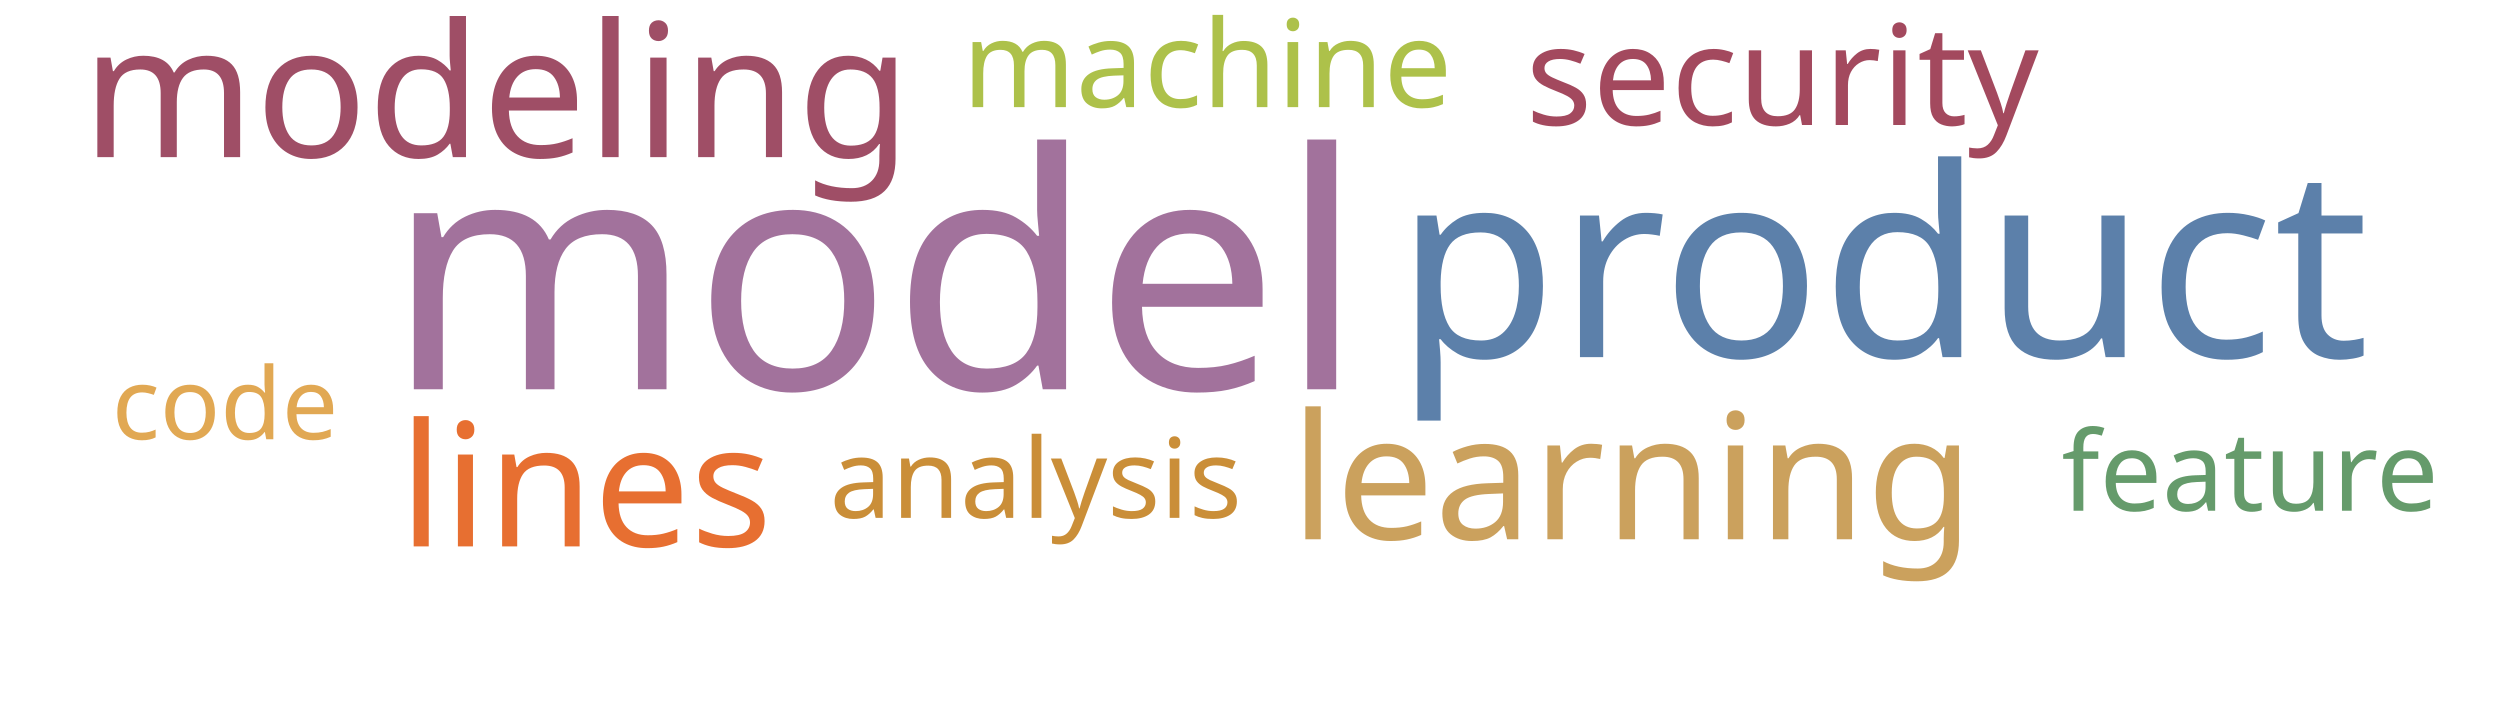
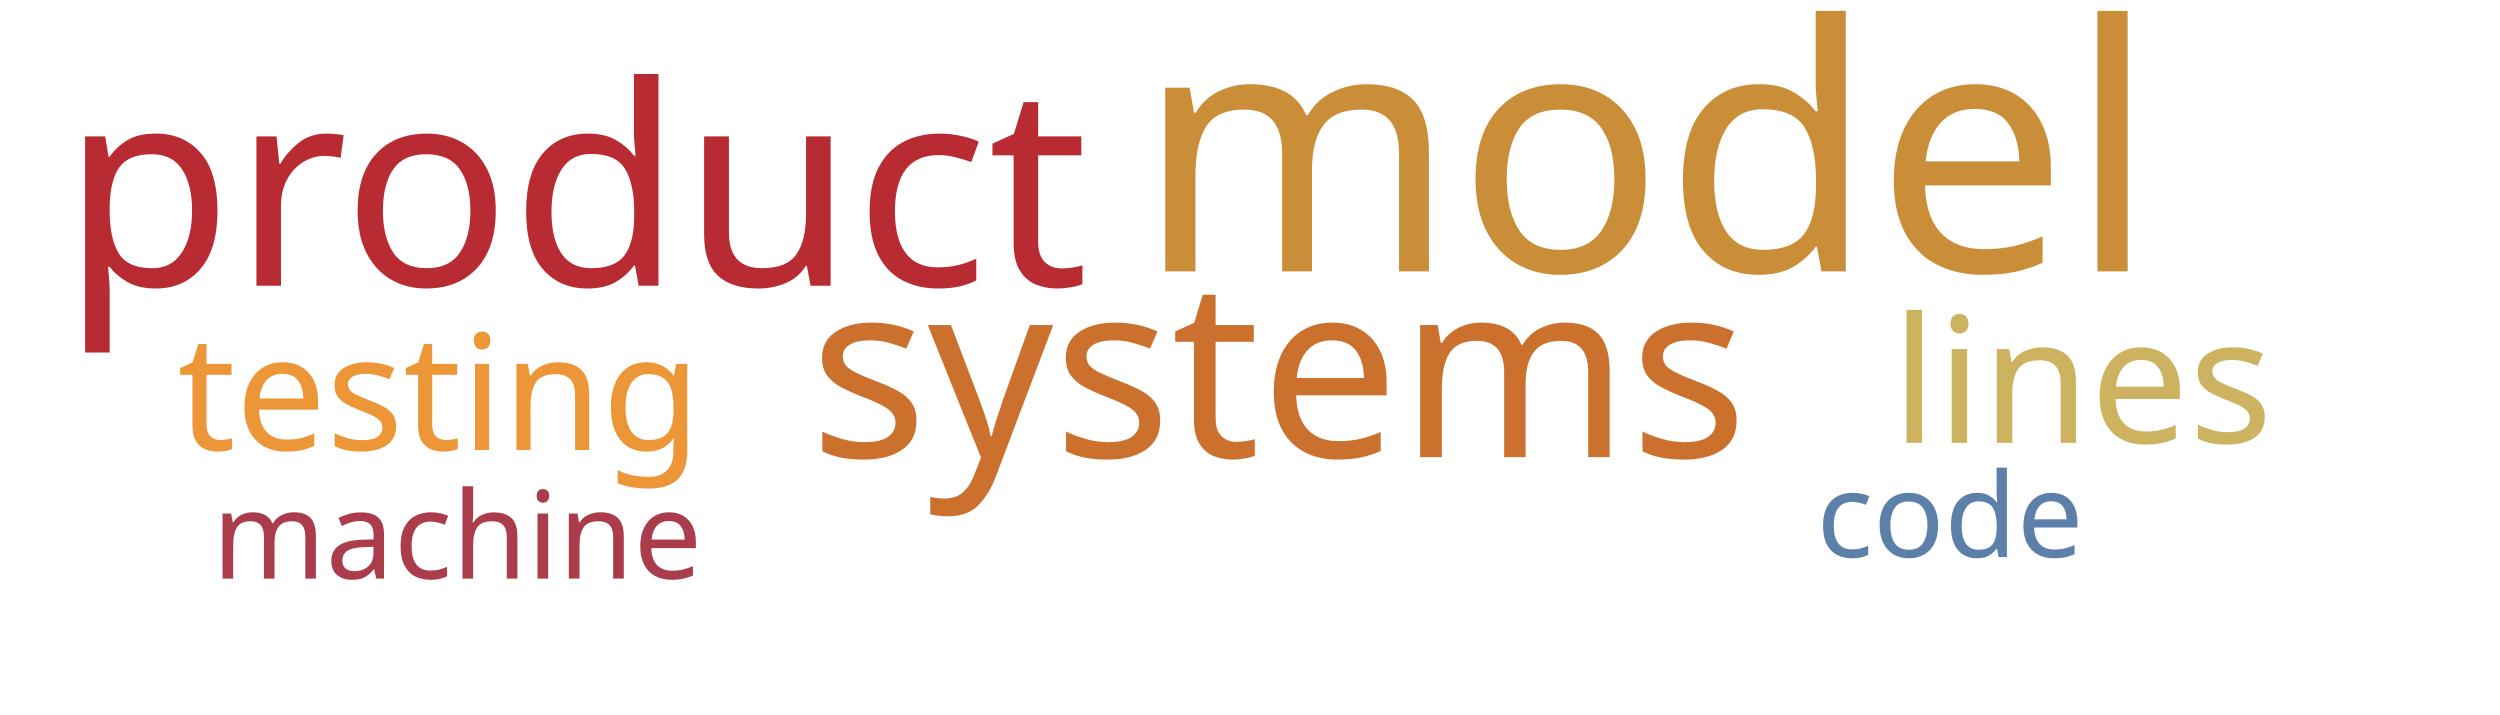
<svg xmlns="http://www.w3.org/2000/svg" width="700" height="200">
  <g transform="translate(350, 100)">
-     <text text-anchor="middle" style="font-family: Impact; font-size: 92px; fill: #a2729c" transform="translate(-105,9)rotate(0)">model</text>
-     <text text-anchor="middle" style="font-family: Impact; font-size: 74px; fill: #5c80aa" transform="translate(177,0)rotate(0)">product</text>
-     <text text-anchor="middle" style="font-family: Impact; font-size: 52px; fill: #9f4e66" transform="translate(-211,-56)rotate(0)">modeling</text>
-     <text text-anchor="middle" style="font-family: Impact; font-size: 49px; fill: #cba15d" transform="translate(107,51)rotate(0)">learning</text>
-     <text text-anchor="middle" style="font-family: Impact; font-size: 48px; fill: #e76f31" transform="translate(-186,53)rotate(0)">lines</text>
-     <text text-anchor="middle" style="font-family: Impact; font-size: 39px; fill: #a3495e" transform="translate(149,-65)rotate(0)">security</text>
-     <text text-anchor="middle" style="font-family: Impact; font-size: 34px; fill: #adc14a" transform="translate(-12,-70)rotate(0)">machine</text>
-     <text text-anchor="middle" style="font-family: Impact; font-size: 31px; fill: #659b6b" transform="translate(280,43)rotate(0)">feature</text>
-     <text text-anchor="middle" style="font-family: Impact; font-size: 31px; fill: #ca8e38" transform="translate(-60,45)rotate(0)">analysis</text>
-     <text text-anchor="middle" style="font-family: Impact; font-size: 28px; fill: #e1a853" transform="translate(-287,23)rotate(0)">code</text>
+     <text text-anchor="middle" style="font-family: Impact; font-size: 96px; fill: #ca8e38" transform="translate(111,-24)rotate(0)">model</text>
+     <text text-anchor="middle" style="font-family: Impact; font-size: 78px; fill: #b92b32" transform="translate(-189,-20)rotate(0)">product</text>
+     <text text-anchor="middle" style="font-family: Impact; font-size: 69px; fill: #cb702d" transform="translate(8,28)rotate(0)">systems</text>
+     <text text-anchor="middle" style="font-family: Impact; font-size: 49px; fill: #cdb25f" transform="translate(233,24)rotate(0)">lines</text>
+     <text text-anchor="middle" style="font-family: Impact; font-size: 45px; fill: #ec9637" transform="translate(-227,26)rotate(0)">testing</text>
+     <text text-anchor="middle" style="font-family: Impact; font-size: 34px; fill: #ab3c4b" transform="translate(-222,62)rotate(0)">machine</text>
+     <text text-anchor="middle" style="font-family: Impact; font-size: 33px; fill: #5c80aa" transform="translate(196,56)rotate(0)">code</text>
  </g>
</svg>
